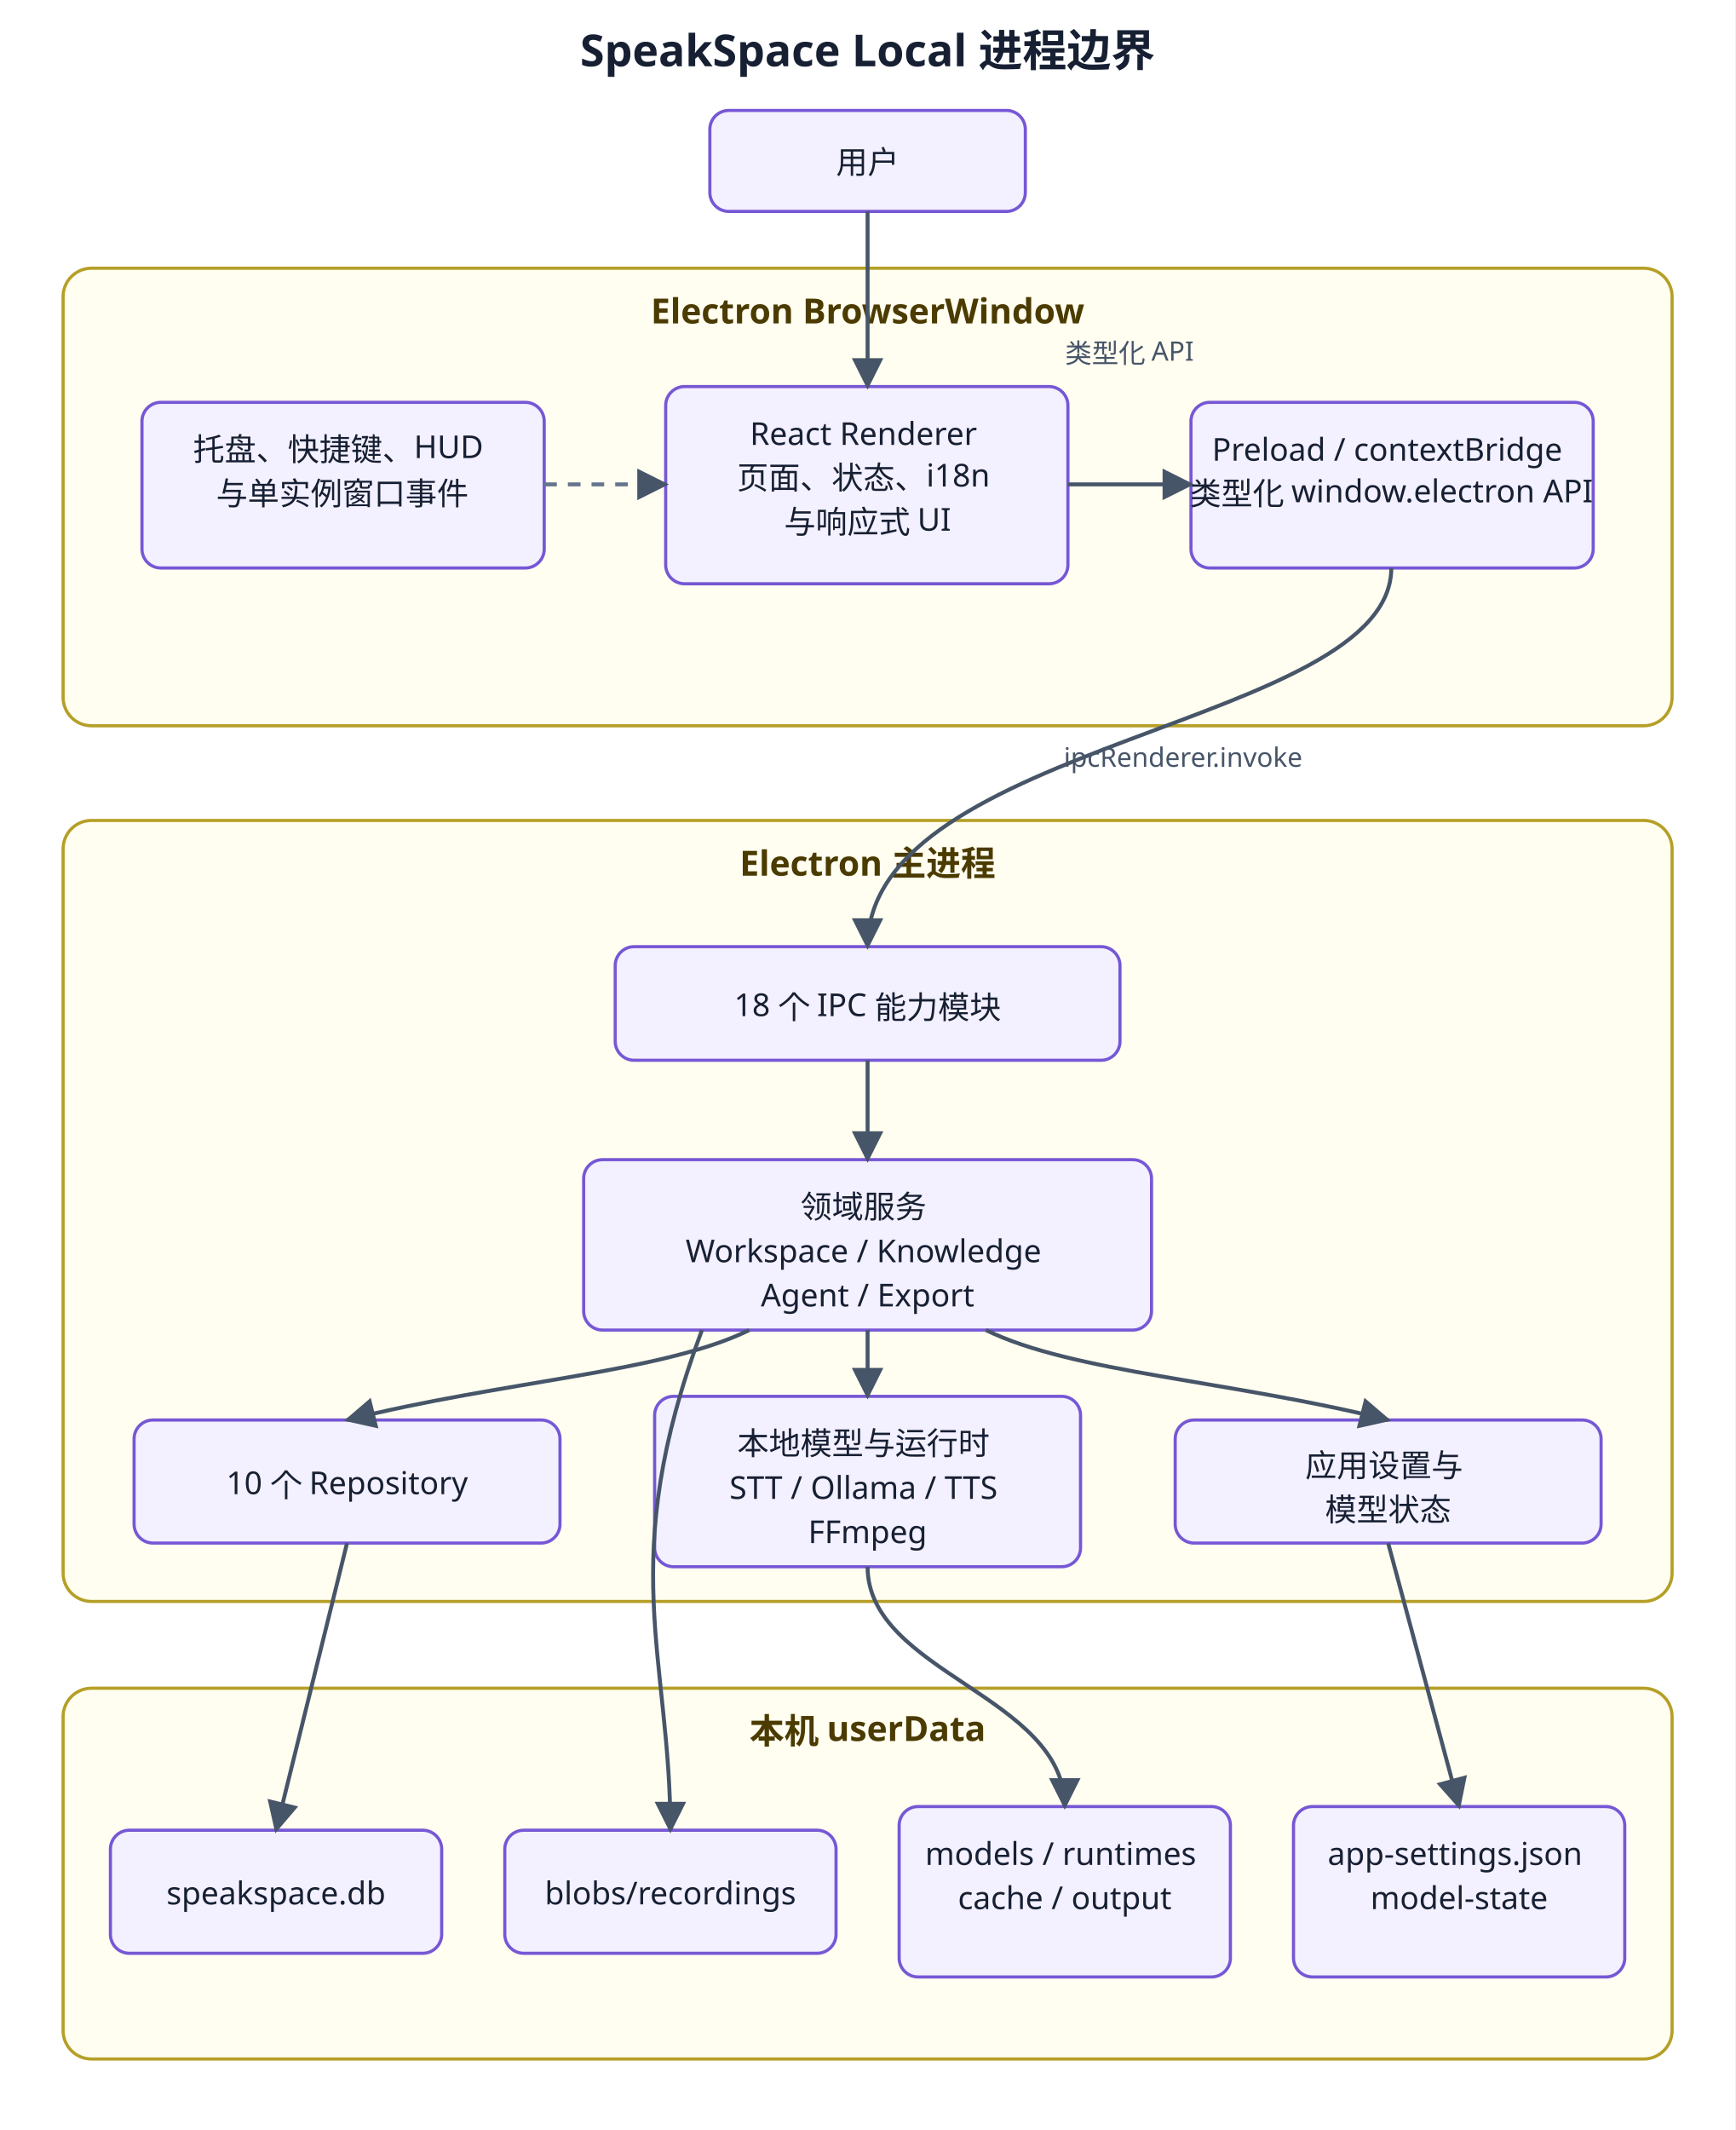
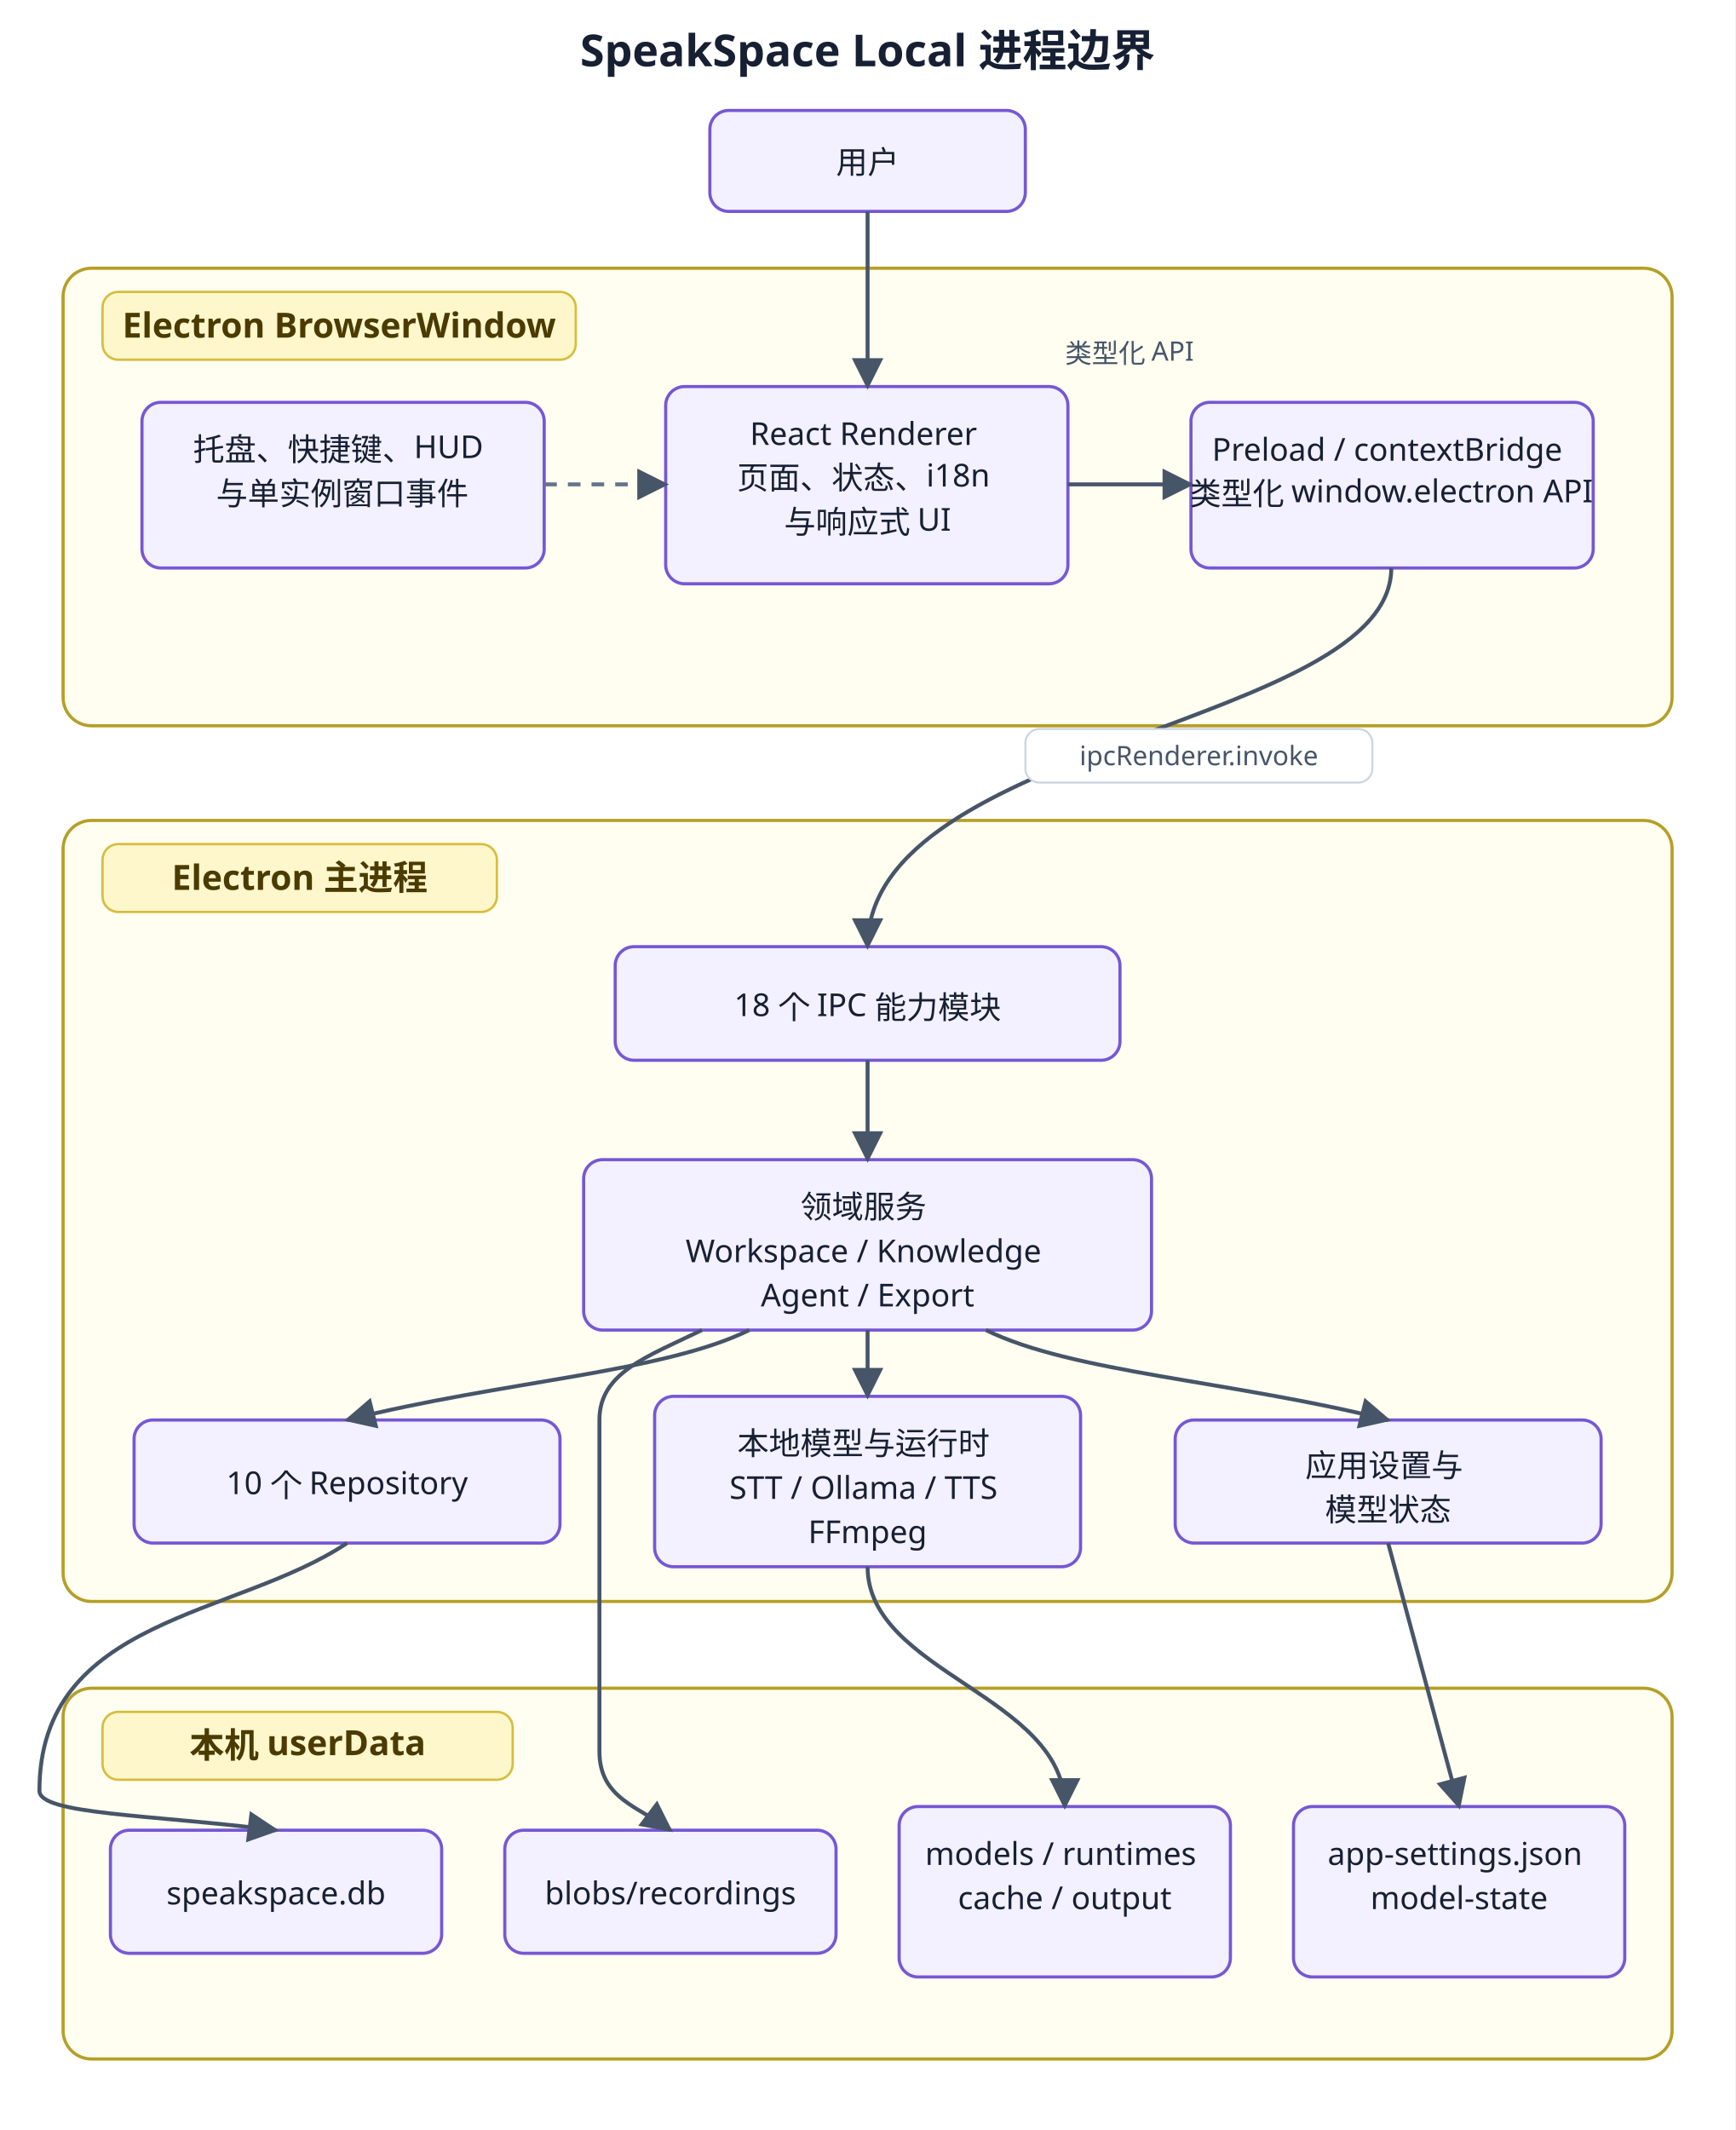
<svg xmlns="http://www.w3.org/2000/svg" viewBox="0 0 1100 1350" role="img" aria-labelledby="title desc">
  <defs>
    <marker id="arrow" viewBox="0 0 10 10" refX="9" refY="5" markerWidth="8" markerHeight="8" orient="auto-start-reverse">
      <path d="M 0 0 L 10 5 L 0 10 z" fill="#475569" />
    </marker>
    <style>
      .canvas { fill: #ffffff; }
      .group { fill: #fffef0; stroke: #b59f27; stroke-width: 2; }
+       .group-tag { fill: #fff7cc; stroke: #d6bd3f; stroke-width: 1.5; }
+       .edge-tag { fill: #ffffff; stroke: #cbd5e1; stroke-width: 1.25; }
      .box { fill: #f3f0ff; stroke: #7657d5; stroke-width: 2; }
      .heading { fill: #172033; font: 700 28px "Microsoft YaHei", "PingFang SC", sans-serif; text-anchor: middle; }
      .group-title { fill: #4b3b00; font: 700 22px "Microsoft YaHei", "PingFang SC", sans-serif; text-anchor: middle; }
      .label { fill: #172033; font: 20px "Microsoft YaHei", "PingFang SC", sans-serif; text-anchor: middle; }
      .small { fill: #475569; font: 17px "Microsoft YaHei", "PingFang SC", sans-serif; text-anchor: middle; }
      .arrow { fill: none; stroke: #475569; stroke-width: 2.5; marker-end: url(#arrow); }
      .dashed { fill: none; stroke: #64748b; stroke-width: 2.5; stroke-dasharray: 8 7; marker-end: url(#arrow); }
    </style>
  </defs>
  <rect class="canvas" width="1100" height="1350" />
  <text class="heading" x="550" y="42">SpeakSpace Local 进程边界</text>
  <rect class="box" x="450" y="70" width="200" height="64" rx="12" />
  <text class="label" x="550" y="110">用户</text>
  <rect class="group" x="40" y="170" width="1020" height="290" rx="18" />
-   <text class="group-title" x="550" y="205">Electron BrowserWindow</text>
+   <rect class="group-tag" x="65" y="185" width="300" height="43" rx="10" />
+   <text class="group-title" x="215" y="214">Electron BrowserWindow</text>
  <rect class="box" x="90" y="255" width="255" height="105" rx="12" />
  <text class="label" x="217" y="292">
    <tspan x="217">托盘、快捷键、HUD</tspan>
    <tspan x="217" dy="28">与单实例窗口事件</tspan>
  </text>
  <rect class="box" x="422" y="245" width="255" height="125" rx="12" />
  <text class="label" x="550" y="282">
    <tspan x="550">React Renderer</tspan>
    <tspan x="550" dy="28">页面、状态、i18n</tspan>
    <tspan x="550" dy="28">与响应式 UI</tspan>
  </text>
  <rect class="box" x="755" y="255" width="255" height="105" rx="12" />
  <text class="label" x="882" y="292">
    <tspan x="882">Preload / contextBridge</tspan>
    <tspan x="882" dy="28">类型化 window.electron API</tspan>
  </text>
  <path class="arrow" d="M 550 134 L 550 245" />
  <path class="dashed" d="M 345 307 L 422 307" />
  <path class="arrow" d="M 677 307 L 755 307" />
  <text class="small" x="716" y="230">类型化 API</text>
  <rect class="group" x="40" y="520" width="1020" height="495" rx="18" />
-   <text class="group-title" x="550" y="555">Electron 主进程</text>
+   <rect class="group-tag" x="65" y="535" width="250" height="43" rx="10" />
+   <text class="group-title" x="190" y="564">Electron 主进程</text>
  <rect class="box" x="390" y="600" width="320" height="72" rx="12" />
  <text class="label" x="550" y="644">18 个 IPC 能力模块</text>
  <rect class="box" x="370" y="735" width="360" height="108" rx="12" />
  <text class="label" x="550" y="772">
    <tspan x="550">领域服务</tspan>
    <tspan x="550" dy="28">Workspace / Knowledge</tspan>
    <tspan x="550" dy="28">Agent / Export</tspan>
  </text>
  <rect class="box" x="85" y="900" width="270" height="78" rx="12" />
  <text class="label" x="220" y="947">10 个 Repository</text>
  <rect class="box" x="415" y="885" width="270" height="108" rx="12" />
  <text class="label" x="550" y="922">
    <tspan x="550">本地模型与运行时</tspan>
    <tspan x="550" dy="28">STT / Ollama / TTS</tspan>
    <tspan x="550" dy="28">FFmpeg</tspan>
  </text>
  <rect class="box" x="745" y="900" width="270" height="78" rx="12" />
  <text class="label" x="880" y="936">
    <tspan x="880">应用设置与</tspan>
    <tspan x="880" dy="28">模型状态</tspan>
  </text>
  <path class="arrow" d="M 882 360 C 882 460, 550 470, 550 600" />
-   <text class="small" x="750" y="486">ipcRenderer.invoke</text>
+   <rect class="edge-tag" x="650" y="462" width="220" height="34" rx="9" />
+   <text class="small" x="760" y="485">ipcRenderer.invoke</text>
  <path class="arrow" d="M 550 672 L 550 735" />
  <path class="arrow" d="M 475 843 C 420 870, 320 875, 220 900" />
  <path class="arrow" d="M 550 843 L 550 885" />
  <path class="arrow" d="M 625 843 C 680 870, 780 875, 880 900" />
  <rect class="group" x="40" y="1070" width="1020" height="235" rx="18" />
-   <text class="group-title" x="550" y="1105">本机 userData</text>
+   <rect class="group-tag" x="65" y="1085" width="260" height="43" rx="10" />
+   <text class="group-title" x="195" y="1114">本机 userData</text>
  <rect class="box" x="70" y="1160" width="210" height="78" rx="12" />
  <text class="label" x="175" y="1207">speakspace.db</text>
  <rect class="box" x="320" y="1160" width="210" height="78" rx="12" />
  <text class="label" x="425" y="1207">blobs/recordings</text>
  <rect class="box" x="570" y="1145" width="210" height="108" rx="12" />
  <text class="label" x="675" y="1182">
    <tspan x="675">models / runtimes</tspan>
    <tspan x="675" dy="28">cache / output</tspan>
  </text>
  <rect class="box" x="820" y="1145" width="210" height="108" rx="12" />
  <text class="label" x="925" y="1182">
    <tspan x="925">app-settings.json</tspan>
    <tspan x="925" dy="28">model-state</tspan>
  </text>
-   <path class="arrow" d="M 220 978 L 175 1160" />
-   <path class="arrow" d="M 445 843 C 390 990, 425 1050, 425 1160" />
+   <path class="arrow" d="M 220 978 C 150 1025, 25 1025, 25 1135 C 25 1150, 95 1150, 175 1160" />
+   <path class="arrow" d="M 445 843 C 410 860, 380 870, 380 900 L 380 1110 C 380 1140, 405 1145, 425 1160" />
  <path class="arrow" d="M 550 993 C 550 1060, 675 1075, 675 1145" />
  <path class="arrow" d="M 880 978 L 925 1145" />
</svg>
